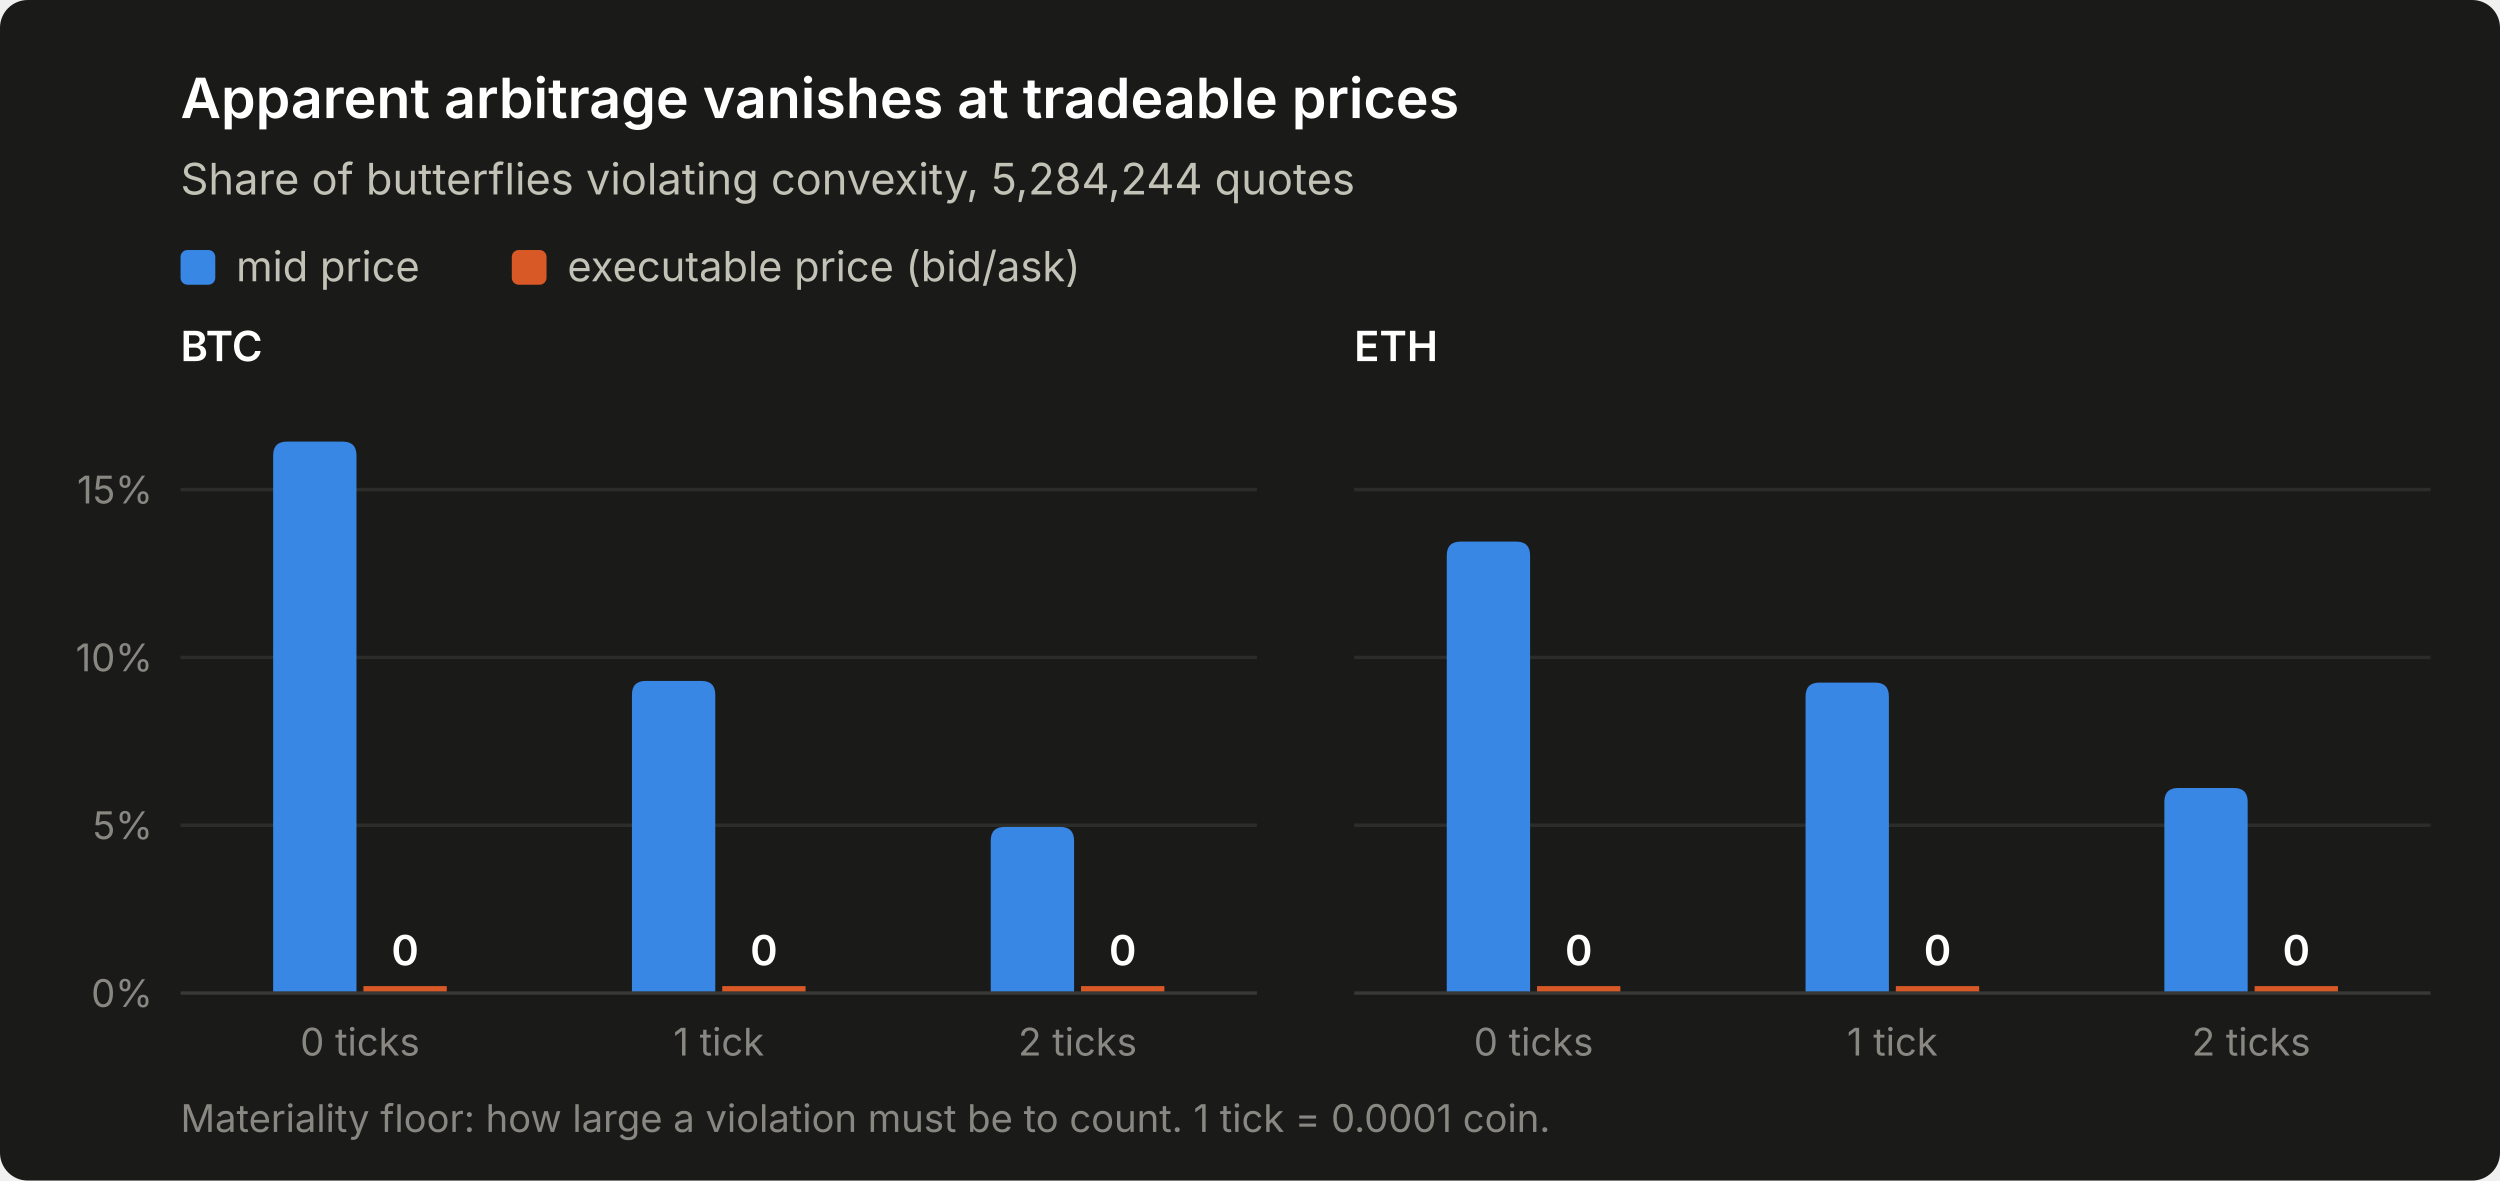
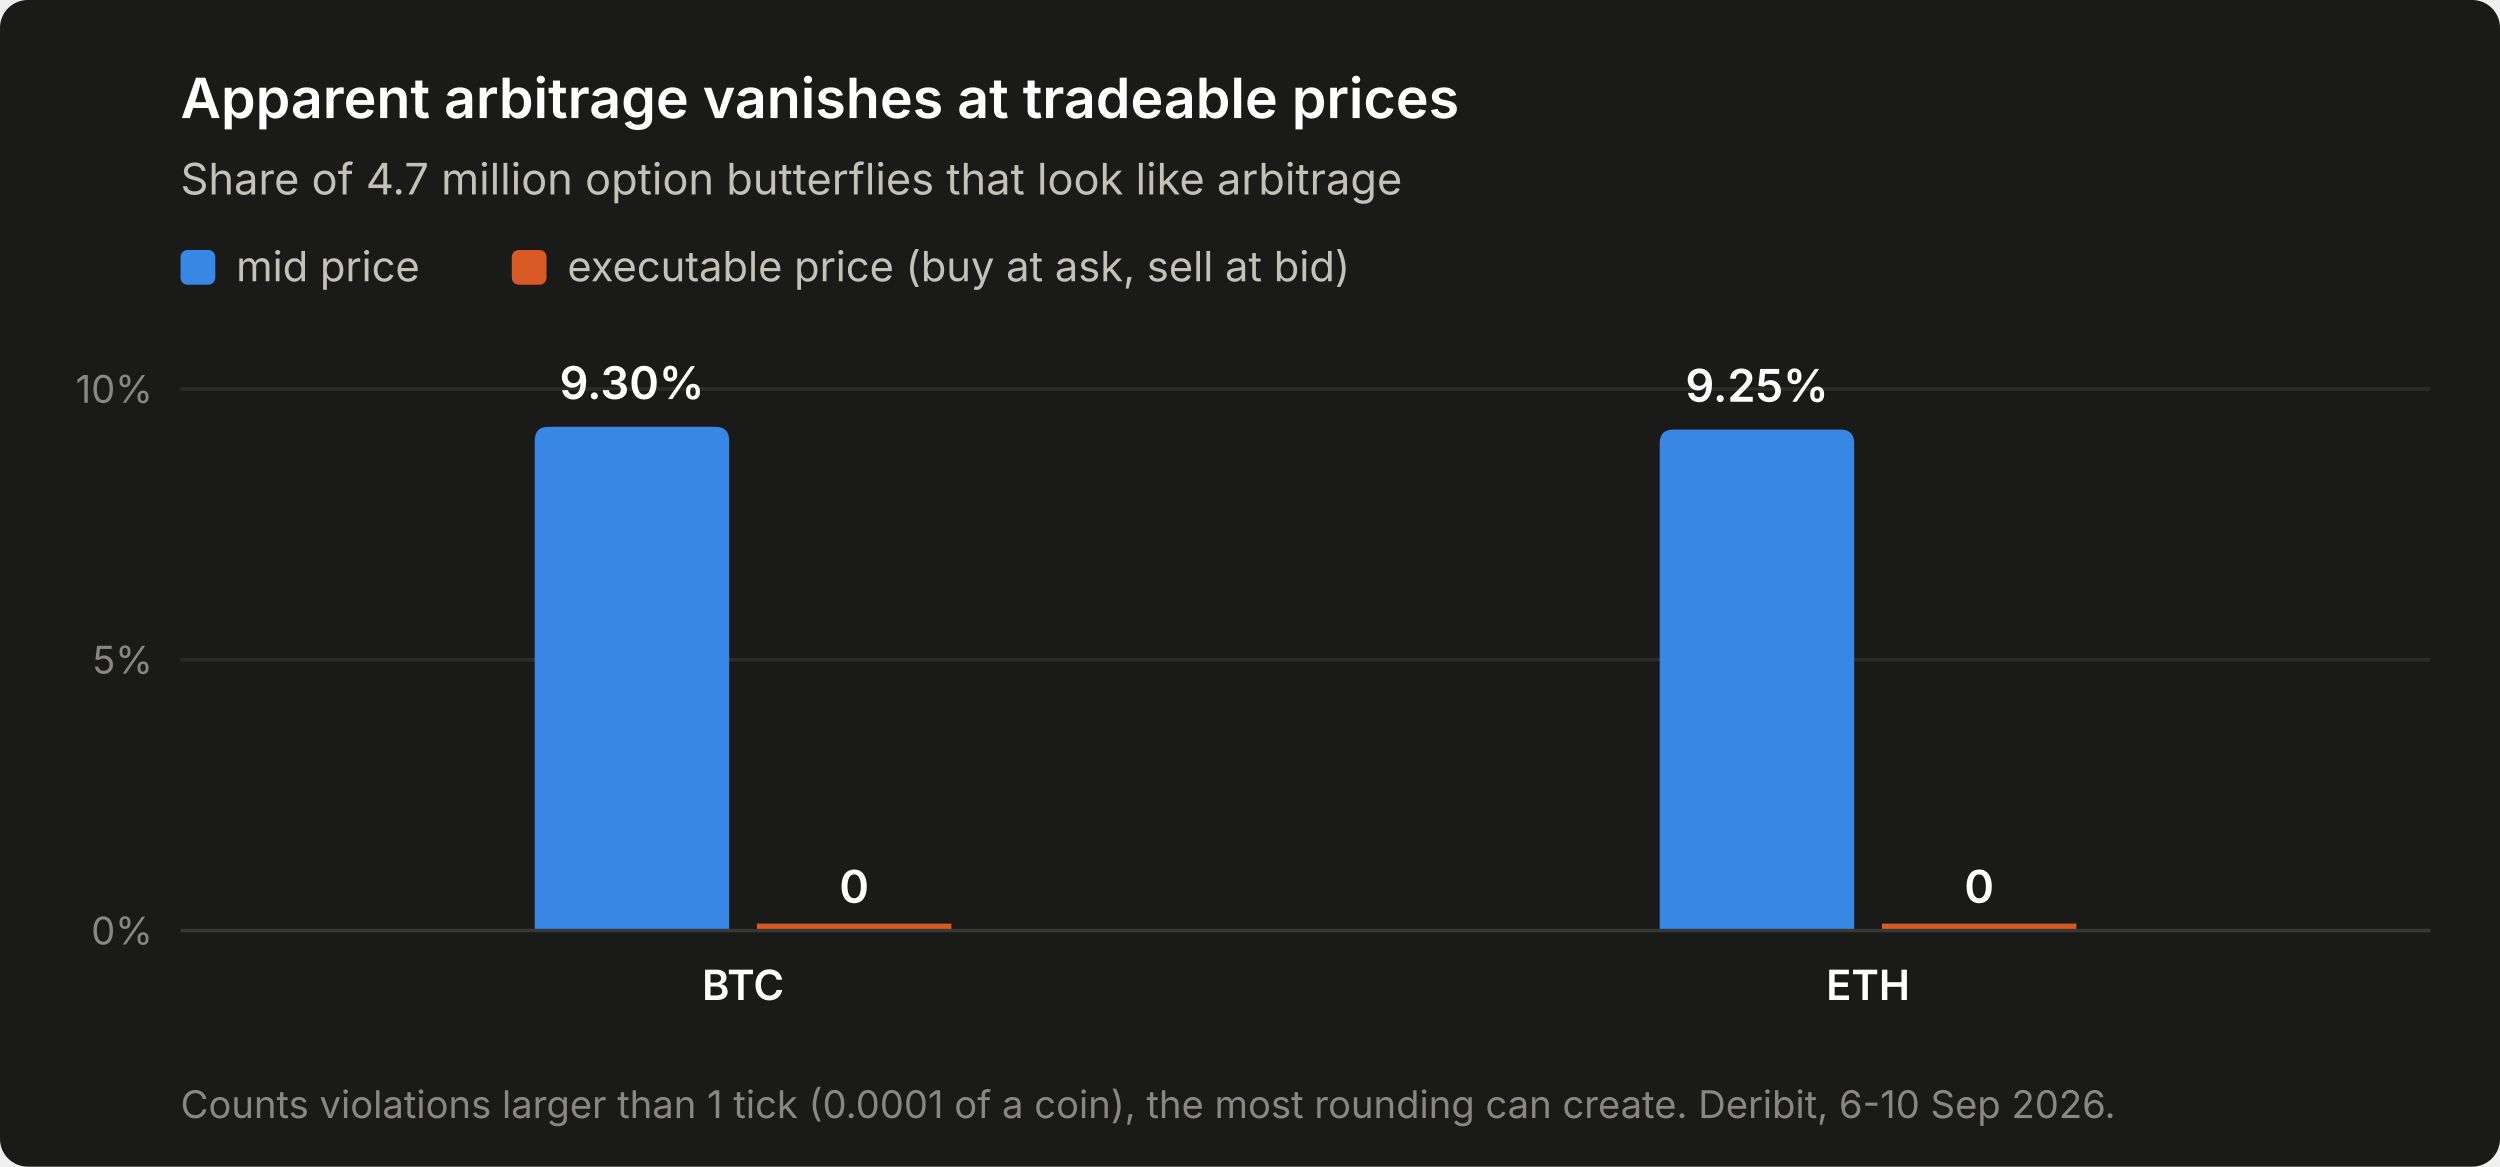
- <svg xmlns="http://www.w3.org/2000/svg" width="720" height="340" viewBox="0 0 720 340" role="img" font-family="system-ui, -apple-system, 'Segoe UI', sans-serif">
-   <rect width="720" height="340" rx="8" fill="#1a1a19" />
+ <svg xmlns="http://www.w3.org/2000/svg" width="720" height="336" viewBox="0 0 720 336" role="img" font-family="system-ui, -apple-system, 'Segoe UI', sans-serif">
+   <rect width="720" height="336" rx="8" fill="#1a1a19" />
  <text x="52" y="34" font-size="16" font-weight="600" fill="#ffffff">Apparent arbitrage vanishes at tradeable prices</text>
-   <text x="52" y="56" font-size="12.5" fill="#c3c2b7">Share of butterflies violating convexity, 5,284,244 quotes</text>
+   <text x="52" y="56" font-size="12.5" fill="#c3c2b7">Share of 4.7 million option butterflies that look like arbitrage</text>
  <rect x="52" y="72" width="10" height="10" rx="2" fill="#3987e5" />
  <text x="68" y="81" font-size="12" fill="#c3c2b7">mid price</text>
  <rect x="147.4" y="72" width="10" height="10" rx="2" fill="#d95926" />
-   <text x="163.4" y="81" font-size="12" fill="#c3c2b7">executable price (bid/ask)</text>
-   <text x="52.0" y="104" font-size="12" font-weight="600" fill="#ffffff">BTC</text>
-   <text x="44.0" y="290.0" font-size="11" text-anchor="end" fill="#898781" style="font-variant-numeric:tabular-nums">0%</text>
-   <line x1="52.0" x2="362.0" y1="237.667" y2="237.667" stroke="#2c2c2a" stroke-width="1" />
-   <text x="44.0" y="241.667" font-size="11" text-anchor="end" fill="#898781" style="font-variant-numeric:tabular-nums">5%</text>
-   <line x1="52.0" x2="362.0" y1="189.333" y2="189.333" stroke="#2c2c2a" stroke-width="1" />
-   <text x="44.0" y="193.333" font-size="11" text-anchor="end" fill="#898781" style="font-variant-numeric:tabular-nums">10%</text>
-   <line x1="52.0" x2="362.0" y1="141.0" y2="141.0" stroke="#2c2c2a" stroke-width="1" />
-   <text x="44.0" y="145.0" font-size="11" text-anchor="end" fill="#898781" style="font-variant-numeric:tabular-nums">15%</text>
-   <path d="M78.667,286 V131.177 Q78.667,127.177 82.667,127.177 H98.667 Q102.667,127.177 102.667,131.177 V286 Z" fill="#3987e5" />
-   <rect x="104.667" y="284" width="24" height="2" fill="#d95926" />
-   <text x="116.667" y="278" font-size="12" font-weight="600" text-anchor="middle" fill="#ffffff">0</text>
-   <text x="103.667" y="304" font-size="11" text-anchor="middle" fill="#898781">0 ticks</text>
-   <path d="M182.0,286 V200.1 Q182.0,196.1 186.0,196.1 H202.0 Q206.0,196.1 206.0,200.1 V286 Z" fill="#3987e5" />
-   <rect x="208.0" y="284" width="24" height="2" fill="#d95926" />
-   <text x="220.0" y="278" font-size="12" font-weight="600" text-anchor="middle" fill="#ffffff">0</text>
-   <text x="207.0" y="304" font-size="11" text-anchor="middle" fill="#898781">1 tick</text>
-   <path d="M285.333,286 V242.15 Q285.333,238.15 289.333,238.15 H305.333 Q309.333,238.15 309.333,242.15 V286 Z" fill="#3987e5" />
-   <rect x="311.333" y="284" width="24" height="2" fill="#d95926" />
-   <text x="323.333" y="278" font-size="12" font-weight="600" text-anchor="middle" fill="#ffffff">0</text>
-   <text x="310.333" y="304" font-size="11" text-anchor="middle" fill="#898781">2 ticks</text>
-   <line x1="52.0" x2="362.0" y1="286" y2="286" stroke="#383835" stroke-width="1" />
-   <text x="390.0" y="104" font-size="12" font-weight="600" fill="#ffffff">ETH</text>
-   <line x1="390.0" x2="700.0" y1="237.667" y2="237.667" stroke="#2c2c2a" stroke-width="1" />
-   <line x1="390.0" x2="700.0" y1="189.333" y2="189.333" stroke="#2c2c2a" stroke-width="1" />
-   <line x1="390.0" x2="700.0" y1="141.0" y2="141.0" stroke="#2c2c2a" stroke-width="1" />
-   <path d="M416.667,286 V159.983 Q416.667,155.983 420.667,155.983 H436.667 Q440.667,155.983 440.667,159.983 V286 Z" fill="#3987e5" />
-   <rect x="442.667" y="284" width="24" height="2" fill="#d95926" />
-   <text x="454.667" y="278" font-size="12" font-weight="600" text-anchor="middle" fill="#ffffff">0</text>
-   <text x="441.667" y="304" font-size="11" text-anchor="middle" fill="#898781">0 ticks</text>
-   <path d="M520.0,286 V200.583 Q520.0,196.583 524.0,196.583 H540.0 Q544.0,196.583 544.0,200.583 V286 Z" fill="#3987e5" />
-   <rect x="546.0" y="284" width="24" height="2" fill="#d95926" />
-   <text x="558.0" y="278" font-size="12" font-weight="600" text-anchor="middle" fill="#ffffff">0</text>
-   <text x="545.0" y="304" font-size="11" text-anchor="middle" fill="#898781">1 tick</text>
-   <path d="M623.333,286 V230.937 Q623.333,226.937 627.333,226.937 H643.333 Q647.333,226.937 647.333,230.937 V286 Z" fill="#3987e5" />
-   <rect x="649.333" y="284" width="24" height="2" fill="#d95926" />
-   <text x="661.333" y="278" font-size="12" font-weight="600" text-anchor="middle" fill="#ffffff">0</text>
-   <text x="648.333" y="304" font-size="11" text-anchor="middle" fill="#898781">2 ticks</text>
-   <line x1="390.0" x2="700.0" y1="286" y2="286" stroke="#383835" stroke-width="1" />
-   <text x="52" y="326" font-size="11" fill="#898781">Materiality floor: how large a violation must be to count. 1 tick = 0.0001 coin.</text>
+   <text x="163.4" y="81" font-size="12" fill="#c3c2b7">executable price (buy at ask, sell at bid)</text>
+   <text x="44" y="272.0" font-size="11" text-anchor="end" fill="#898781" style="font-variant-numeric:tabular-nums">0%</text>
+   <line x1="52" x2="700" y1="190.0" y2="190.0" stroke="#2c2c2a" stroke-width="1" />
+   <text x="44" y="194.0" font-size="11" text-anchor="end" fill="#898781" style="font-variant-numeric:tabular-nums">5%</text>
+   <line x1="52" x2="700" y1="112.0" y2="112.0" stroke="#2c2c2a" stroke-width="1" />
+   <text x="44" y="116.0" font-size="11" text-anchor="end" fill="#898781" style="font-variant-numeric:tabular-nums">10%</text>
+   <path d="M154.0,268 V126.92 Q154.0,122.92 158.0,122.92 H206.0 Q210.0,122.92 210.0,126.92 V268 Z" fill="#3987e5" />
+   <text x="182.0" y="114.92" font-size="13" font-weight="600" text-anchor="middle" fill="#ffffff">9.30%</text>
+   <rect x="218.0" y="266" width="56" height="2" fill="#d95926" />
+   <text x="246.0" y="260" font-size="13" font-weight="600" text-anchor="middle" fill="#ffffff">0</text>
+   <text x="214.0" y="288" font-size="12" font-weight="600" text-anchor="middle" fill="#ffffff">BTC</text>
+   <path d="M478.0,268 V127.7 Q478.0,123.7 482.0,123.7 H530.0 Q534.0,123.7 534.0,127.7 V268 Z" fill="#3987e5" />
+   <text x="506.0" y="115.7" font-size="13" font-weight="600" text-anchor="middle" fill="#ffffff">9.25%</text>
+   <rect x="542.0" y="266" width="56" height="2" fill="#d95926" />
+   <text x="570.0" y="260" font-size="13" font-weight="600" text-anchor="middle" fill="#ffffff">0</text>
+   <text x="538.0" y="288" font-size="12" font-weight="600" text-anchor="middle" fill="#ffffff">ETH</text>
+   <line x1="52" x2="700" y1="268" y2="268" stroke="#383835" stroke-width="1" />
+   <text x="52" y="322" font-size="11" fill="#898781">Counts violations larger than 1 tick (0.0001 of a coin), the most rounding can create. Deribit, 6-10 Sep 2026.</text>
</svg>
